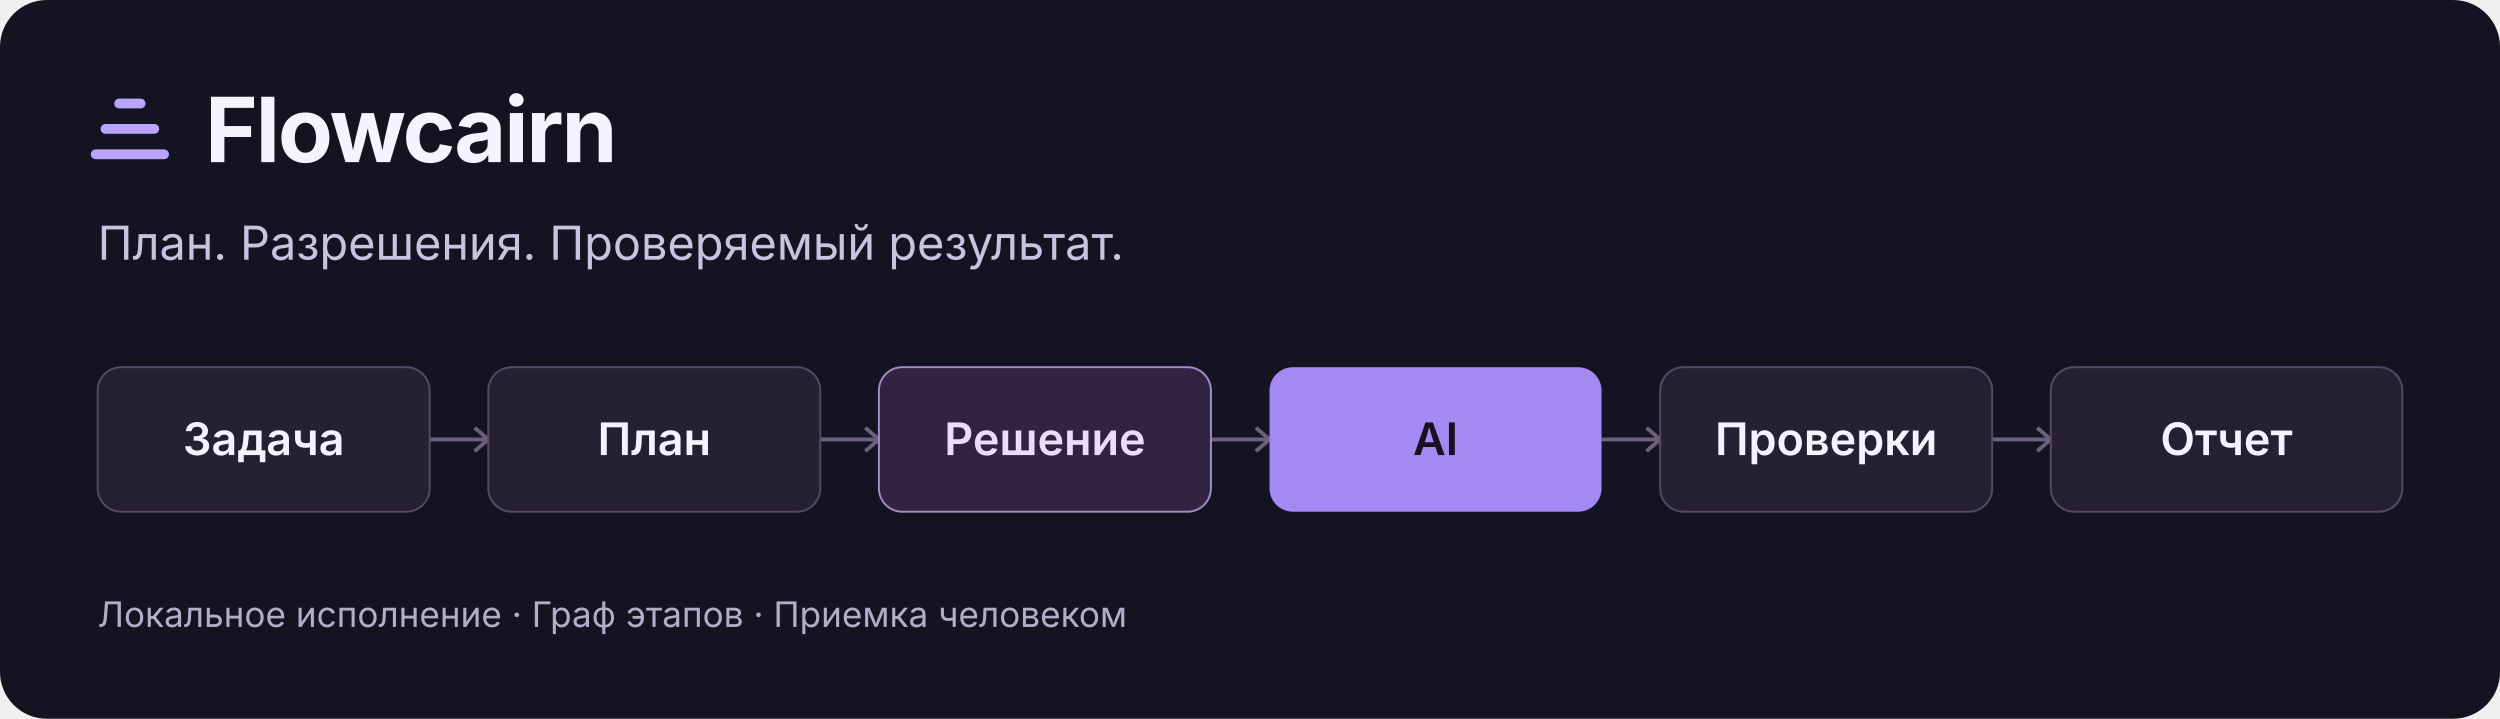
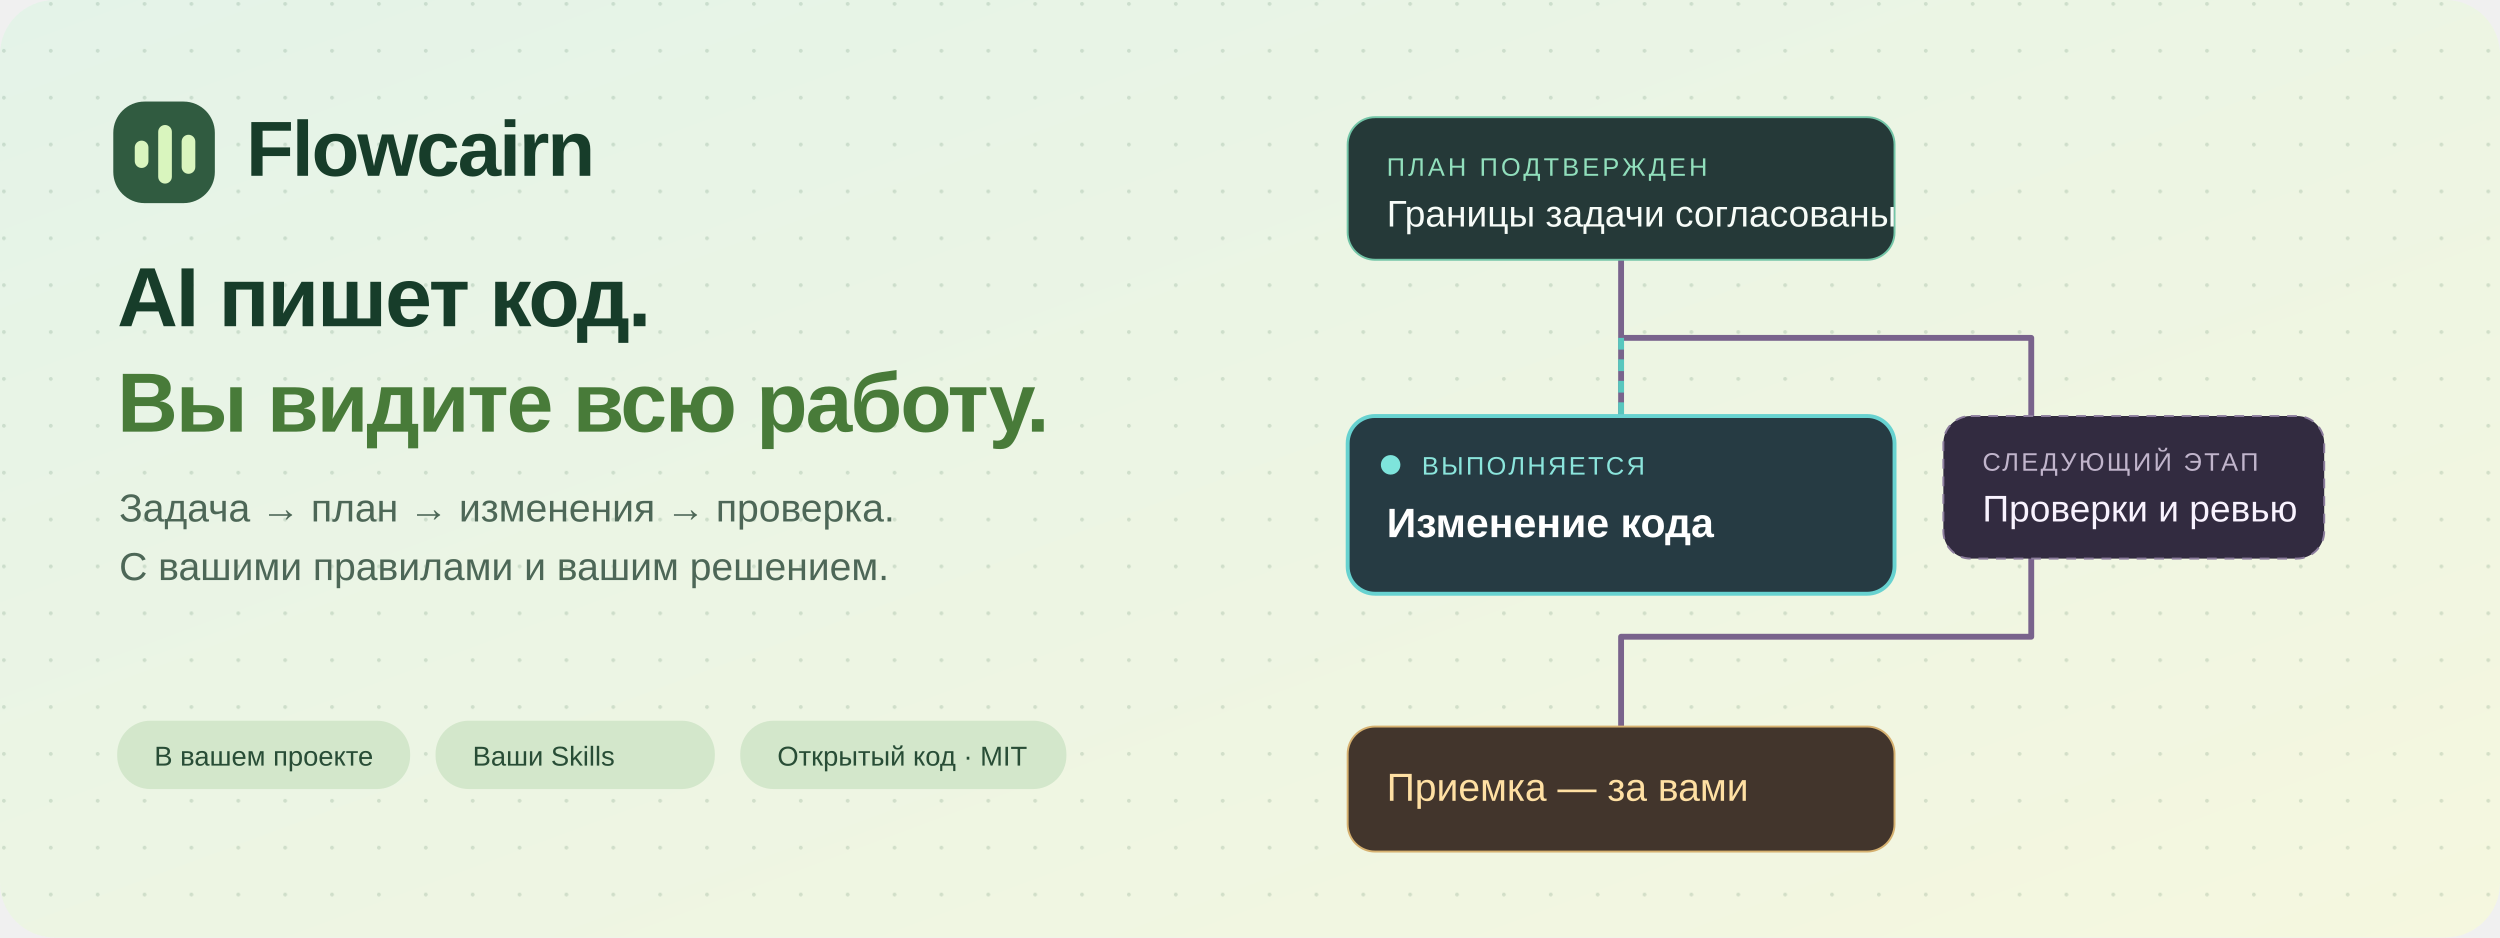
- <svg xmlns="http://www.w3.org/2000/svg" width="1280" height="368" viewBox="0 0 1280 368" role="img" aria-labelledby="title description">
-   <rect width="1280" height="368" rx="24" fill="#141321" />
-   <g fill="none" stroke="#B9A4FF" stroke-width="5" stroke-linecap="round">
-     <path d="M49 79h35M54 66h25M61 53h11" />
+ <svg xmlns="http://www.w3.org/2000/svg" width="1280" height="480" viewBox="0 0 1280 480" role="img" aria-labelledby="title desc">
+   <defs>
+     <linearGradient id="bg" x2="1" y2="1">
+       <stop stop-color="#e4f3e8" />
+       <stop offset="1" stop-color="#f5f7df" />
+     </linearGradient>
+     <pattern id="dots" width="24" height="24" patternUnits="userSpaceOnUse">
+       <circle cx="2" cy="2" r="1" fill="#356946" opacity=".16" />
+     </pattern>
+   </defs>
+   <rect width="1280" height="480" rx="28" fill="url(#bg)" />
+   <rect width="1280" height="480" rx="28" fill="url(#dots)" />
+   <g font-family="Arial,Helvetica,sans-serif">
+     <rect x="58" y="52" width="52" height="52" rx="16" fill="#305b40" />
+     <g fill="#d9f5be">
+       <rect x="69" y="72" width="7" height="14" rx="3.5" />
+       <rect x="81" y="64" width="7" height="30" rx="3.5" />
+       <rect x="93" y="69" width="7" height="20" rx="3.5" />
+     </g>
+     <text x="126" y="90" fill="#173d2a" font-size="40" font-weight="700" letter-spacing="-1">Flowcairn</text>
+     <text x="60" y="167" fill="#173d2a" font-size="43" font-weight="700" letter-spacing="-1">AI пишет код.</text>
+     <text x="60" y="221" fill="#487b39" font-size="43" font-weight="700" letter-spacing="-1">Вы видите всю работу.</text>
+     <text x="61" y="267" fill="#4d6757" font-size="20">Задача → план → изменения → проверка.</text>
+     <text x="61" y="297" fill="#4d6757" font-size="20">С вашими правилами и вашим решением.</text>
+     <g transform="translate(690 60)">
+       <path d="M140 72V113H350V153M140 72V153M350 224V266H140V312" fill="none" stroke="#79638c" stroke-width="3" stroke-linejoin="round" />
+       <path d="M140 113V153" fill="none" stroke="#58c7be" stroke-width="3" stroke-dasharray="6 5" />
+       <rect width="280" height="73" rx="14" fill="#253938" stroke="#73c5a7" />
+       <text x="20" y="30" fill="#91dfbc" font-size="13" letter-spacing="1.6">ПЛАН ПОДТВЕРЖДЕН</text>
+       <text x="20" y="56" fill="#f7fcf8" font-size="19">Границы задачи согласованы</text>
+       <rect x="0" y="153" width="280" height="91" rx="14" fill="#263b43" stroke="#67d2d0" stroke-width="2" />
+       <circle cx="22" cy="178" r="5" fill="#7ee4dc" />
+       <text x="38" y="183" fill="#8be5dc" font-size="13" letter-spacing="1.2">ВЫПОЛНЯЕТСЯ</text>
+       <text x="20" y="215" fill="#fff" font-size="21" font-weight="700">Изменение кода</text>
+       <rect x="305" y="153" width="195" height="73" rx="14" fill="#322b40" stroke="#8c7d9d" stroke-dasharray="5 4" />
+       <text x="325" y="181" fill="#c1b5cc" font-size="13" letter-spacing="1.2">СЛЕДУЮЩИЙ ЭТАП</text>
+       <text x="325" y="207" fill="#f9f3ff" font-size="19">Проверки и ревью</text>
+       <rect x="0" y="312" width="280" height="64" rx="14" fill="#42352c" stroke="#d6b170" />
+       <text x="20" y="350" fill="#ffe0a3" font-size="20">Приемка — за вами</text>
+     </g>
+     <g font-size="14" fill="#284d36">
+       <rect x="60" y="369" width="150" height="35" rx="17" fill="#d3e7cb" />
+       <text x="79" y="392">В вашем проекте</text>
+       <rect x="223" y="369" width="143" height="35" rx="17" fill="#d3e7cb" />
+       <text x="242" y="392">Ваши Skills</text>
+       <rect x="379" y="369" width="167" height="35" rx="17" fill="#d3e7cb" />
+       <text x="398" y="392">Открытый код · MIT</text>
+     </g>
  </g>
-   <text x="105" y="83" fill="#F6F3FF" font-family="Inter, ui-sans-serif, system-ui, sans-serif" font-weight="700" font-size="46" letter-spacing="-1.1">Flowcairn</text>
-   <text x="50" y="133" fill="#C9C3DF" font-family="Inter, ui-sans-serif, system-ui, sans-serif" font-size="24">План. Разрешения. Проверяемый результат.</text>
-   <g stroke="#6B617F" stroke-width="2" fill="none">
-     <path d="M220 225h30m-7-6 7 6-7 6M420 225h30m-7-6 7 6-7 6M620 225h30m-7-6 7 6-7 6M820 225h30m-7-6 7 6-7 6M1020 225h30m-7-6 7 6-7 6" />
-   </g>
-   <g font-family="Inter, ui-sans-serif, system-ui, sans-serif" text-anchor="middle" font-size="23" font-weight="600">
-     <rect x="50" y="188" width="170" height="74" rx="12" fill="#252133" stroke="#544A68" />
-     <text x="135" y="233" fill="#F6F3FF">Задача</text>
-     <rect x="250" y="188" width="170" height="74" rx="12" fill="#252133" stroke="#544A68" />
-     <text x="335" y="233" fill="#F6F3FF">План</text>
-     <rect x="450" y="188" width="170" height="74" rx="12" fill="#302442" stroke="#A28BC9" />
-     <text x="535" y="233" fill="#E9DDFB">Решение</text>
-     <rect x="650" y="188" width="170" height="74" rx="12" fill="#A28AF2" />
-     <text x="735" y="233" fill="#171222">AI</text>
-     <rect x="850" y="188" width="170" height="74" rx="12" fill="#252133" stroke="#544A68" />
-     <text x="935" y="233" fill="#F6F3FF">Проверки</text>
-     <rect x="1050" y="188" width="180" height="74" rx="12" fill="#252133" stroke="#544A68" />
-     <text x="1140" y="233" fill="#F6F3FF">Отчет</text>
-   </g>
-   <text x="50" y="321" fill="#B4ACC9" font-family="Inter, ui-sans-serif, system-ui, sans-serif" font-size="18">Локальное исполнение · Граф этапов · Приемка человеком</text>
</svg>
